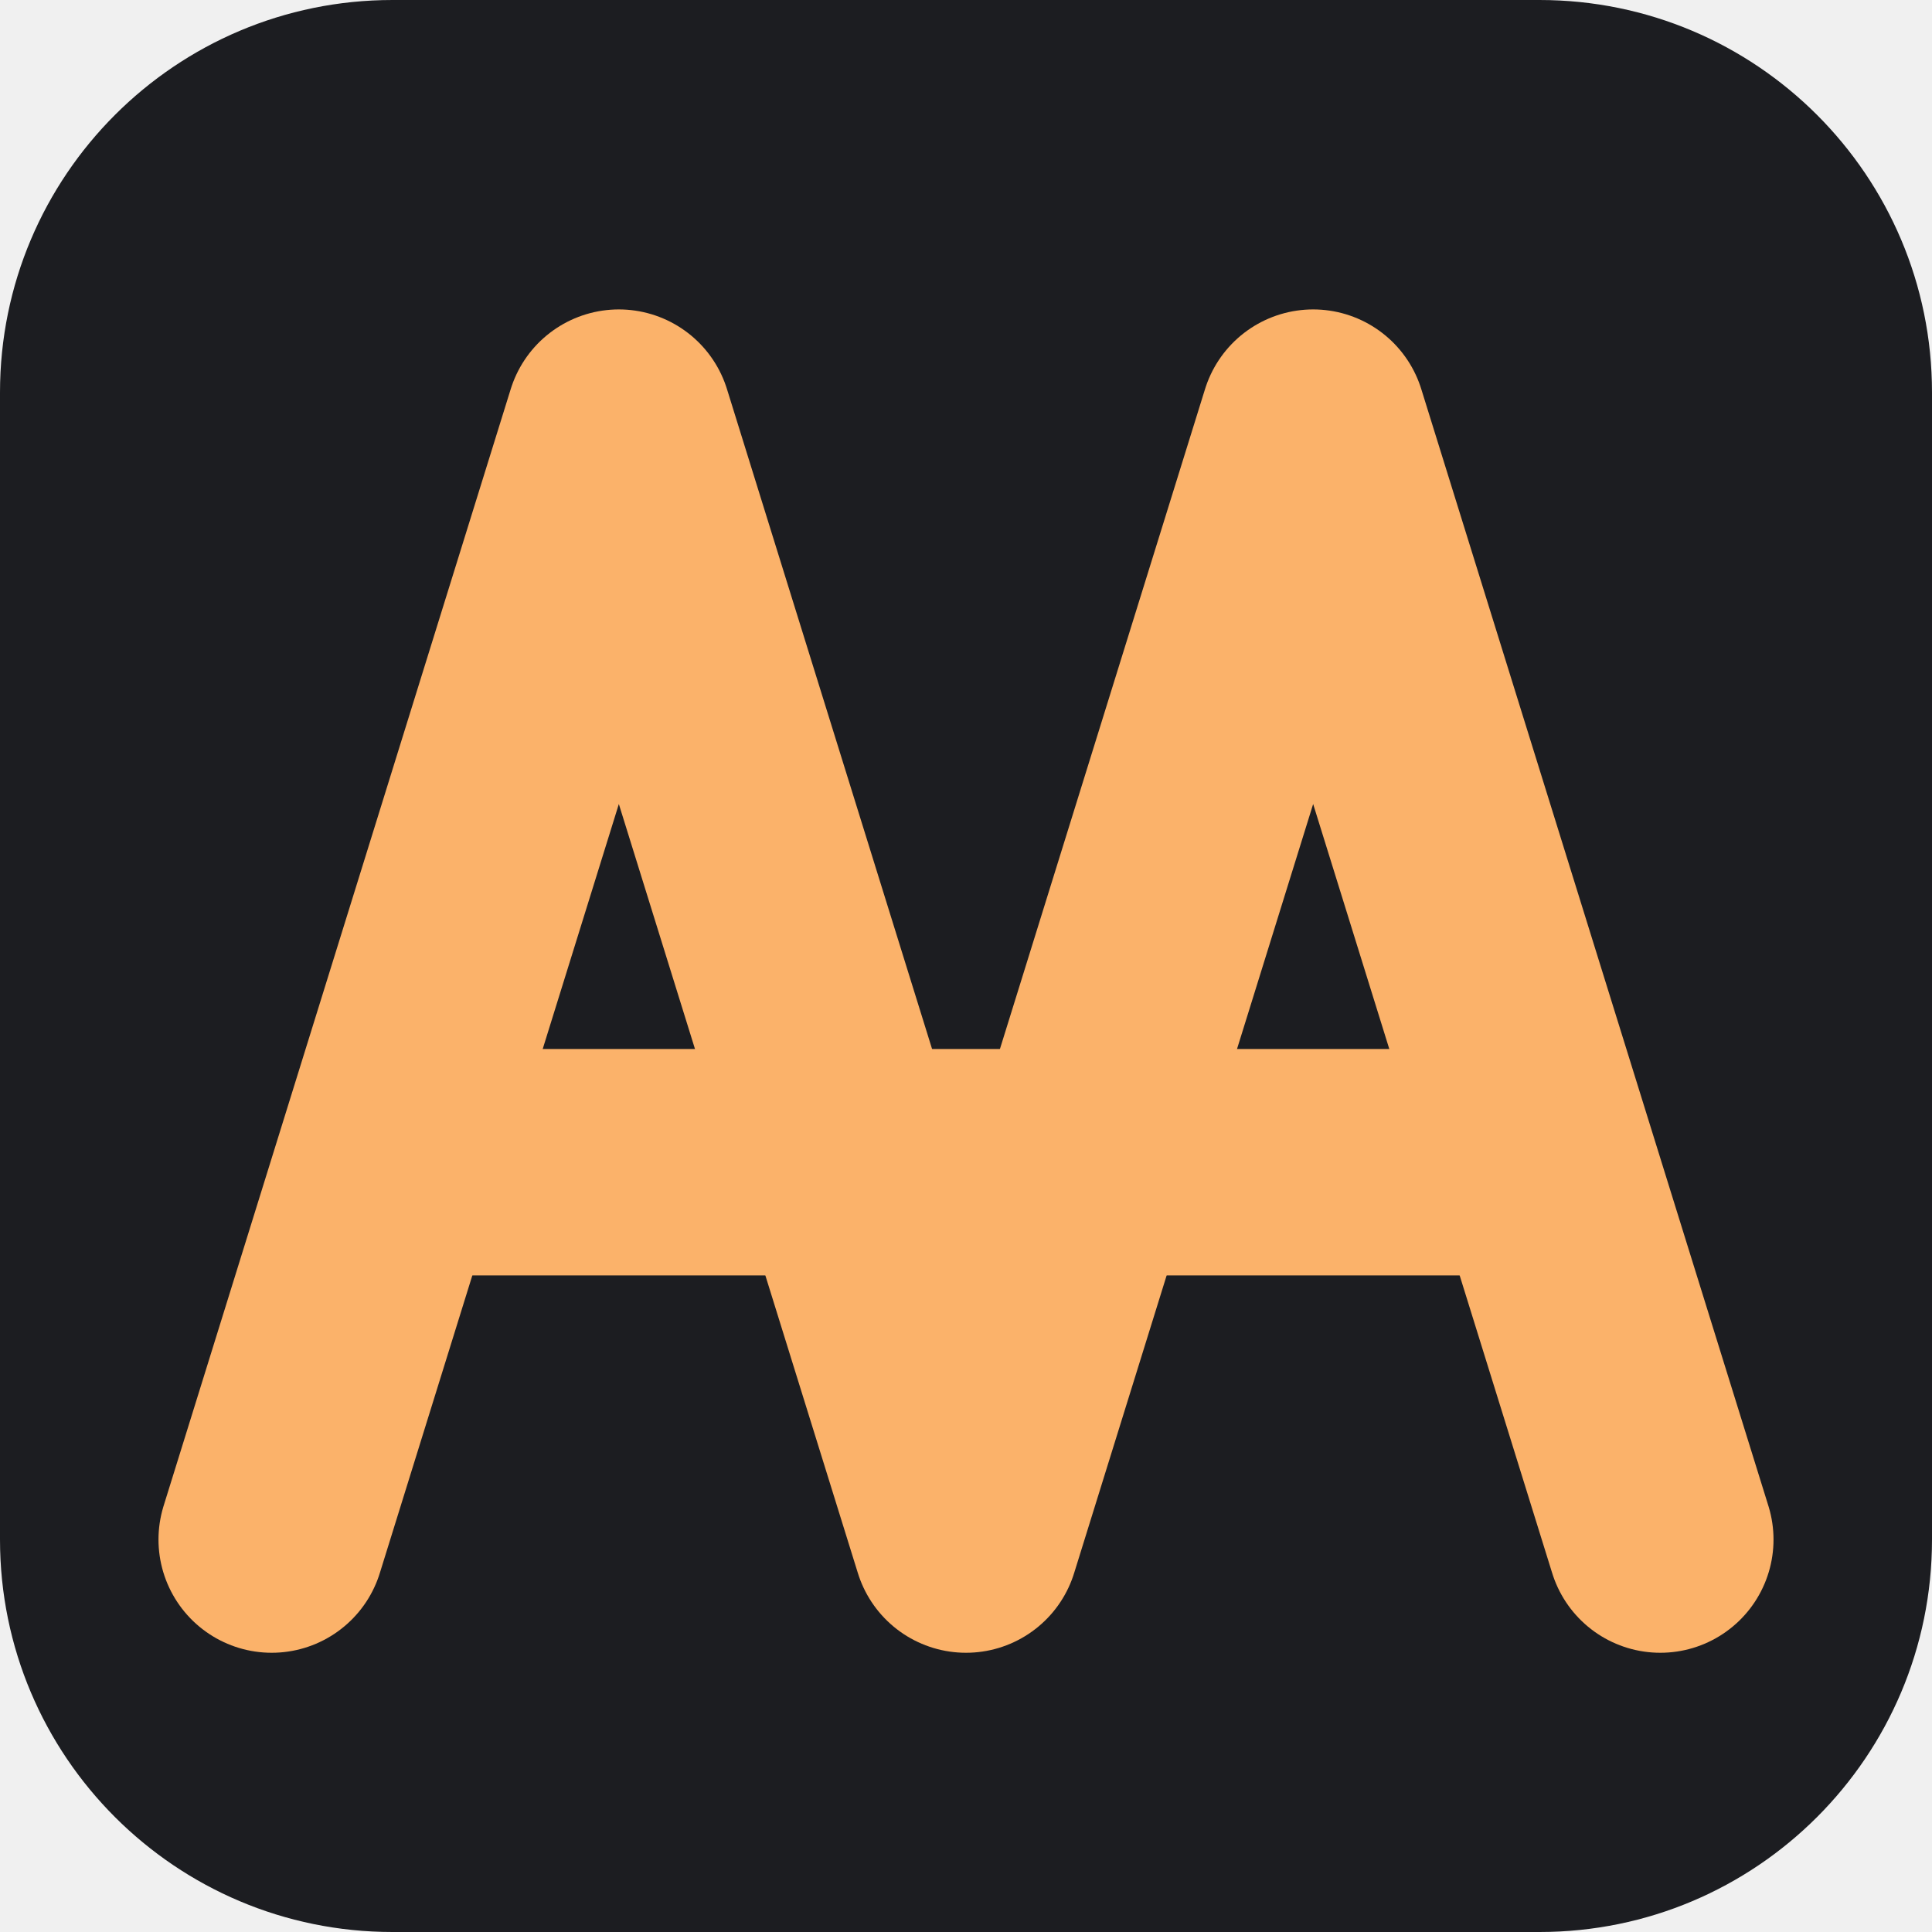
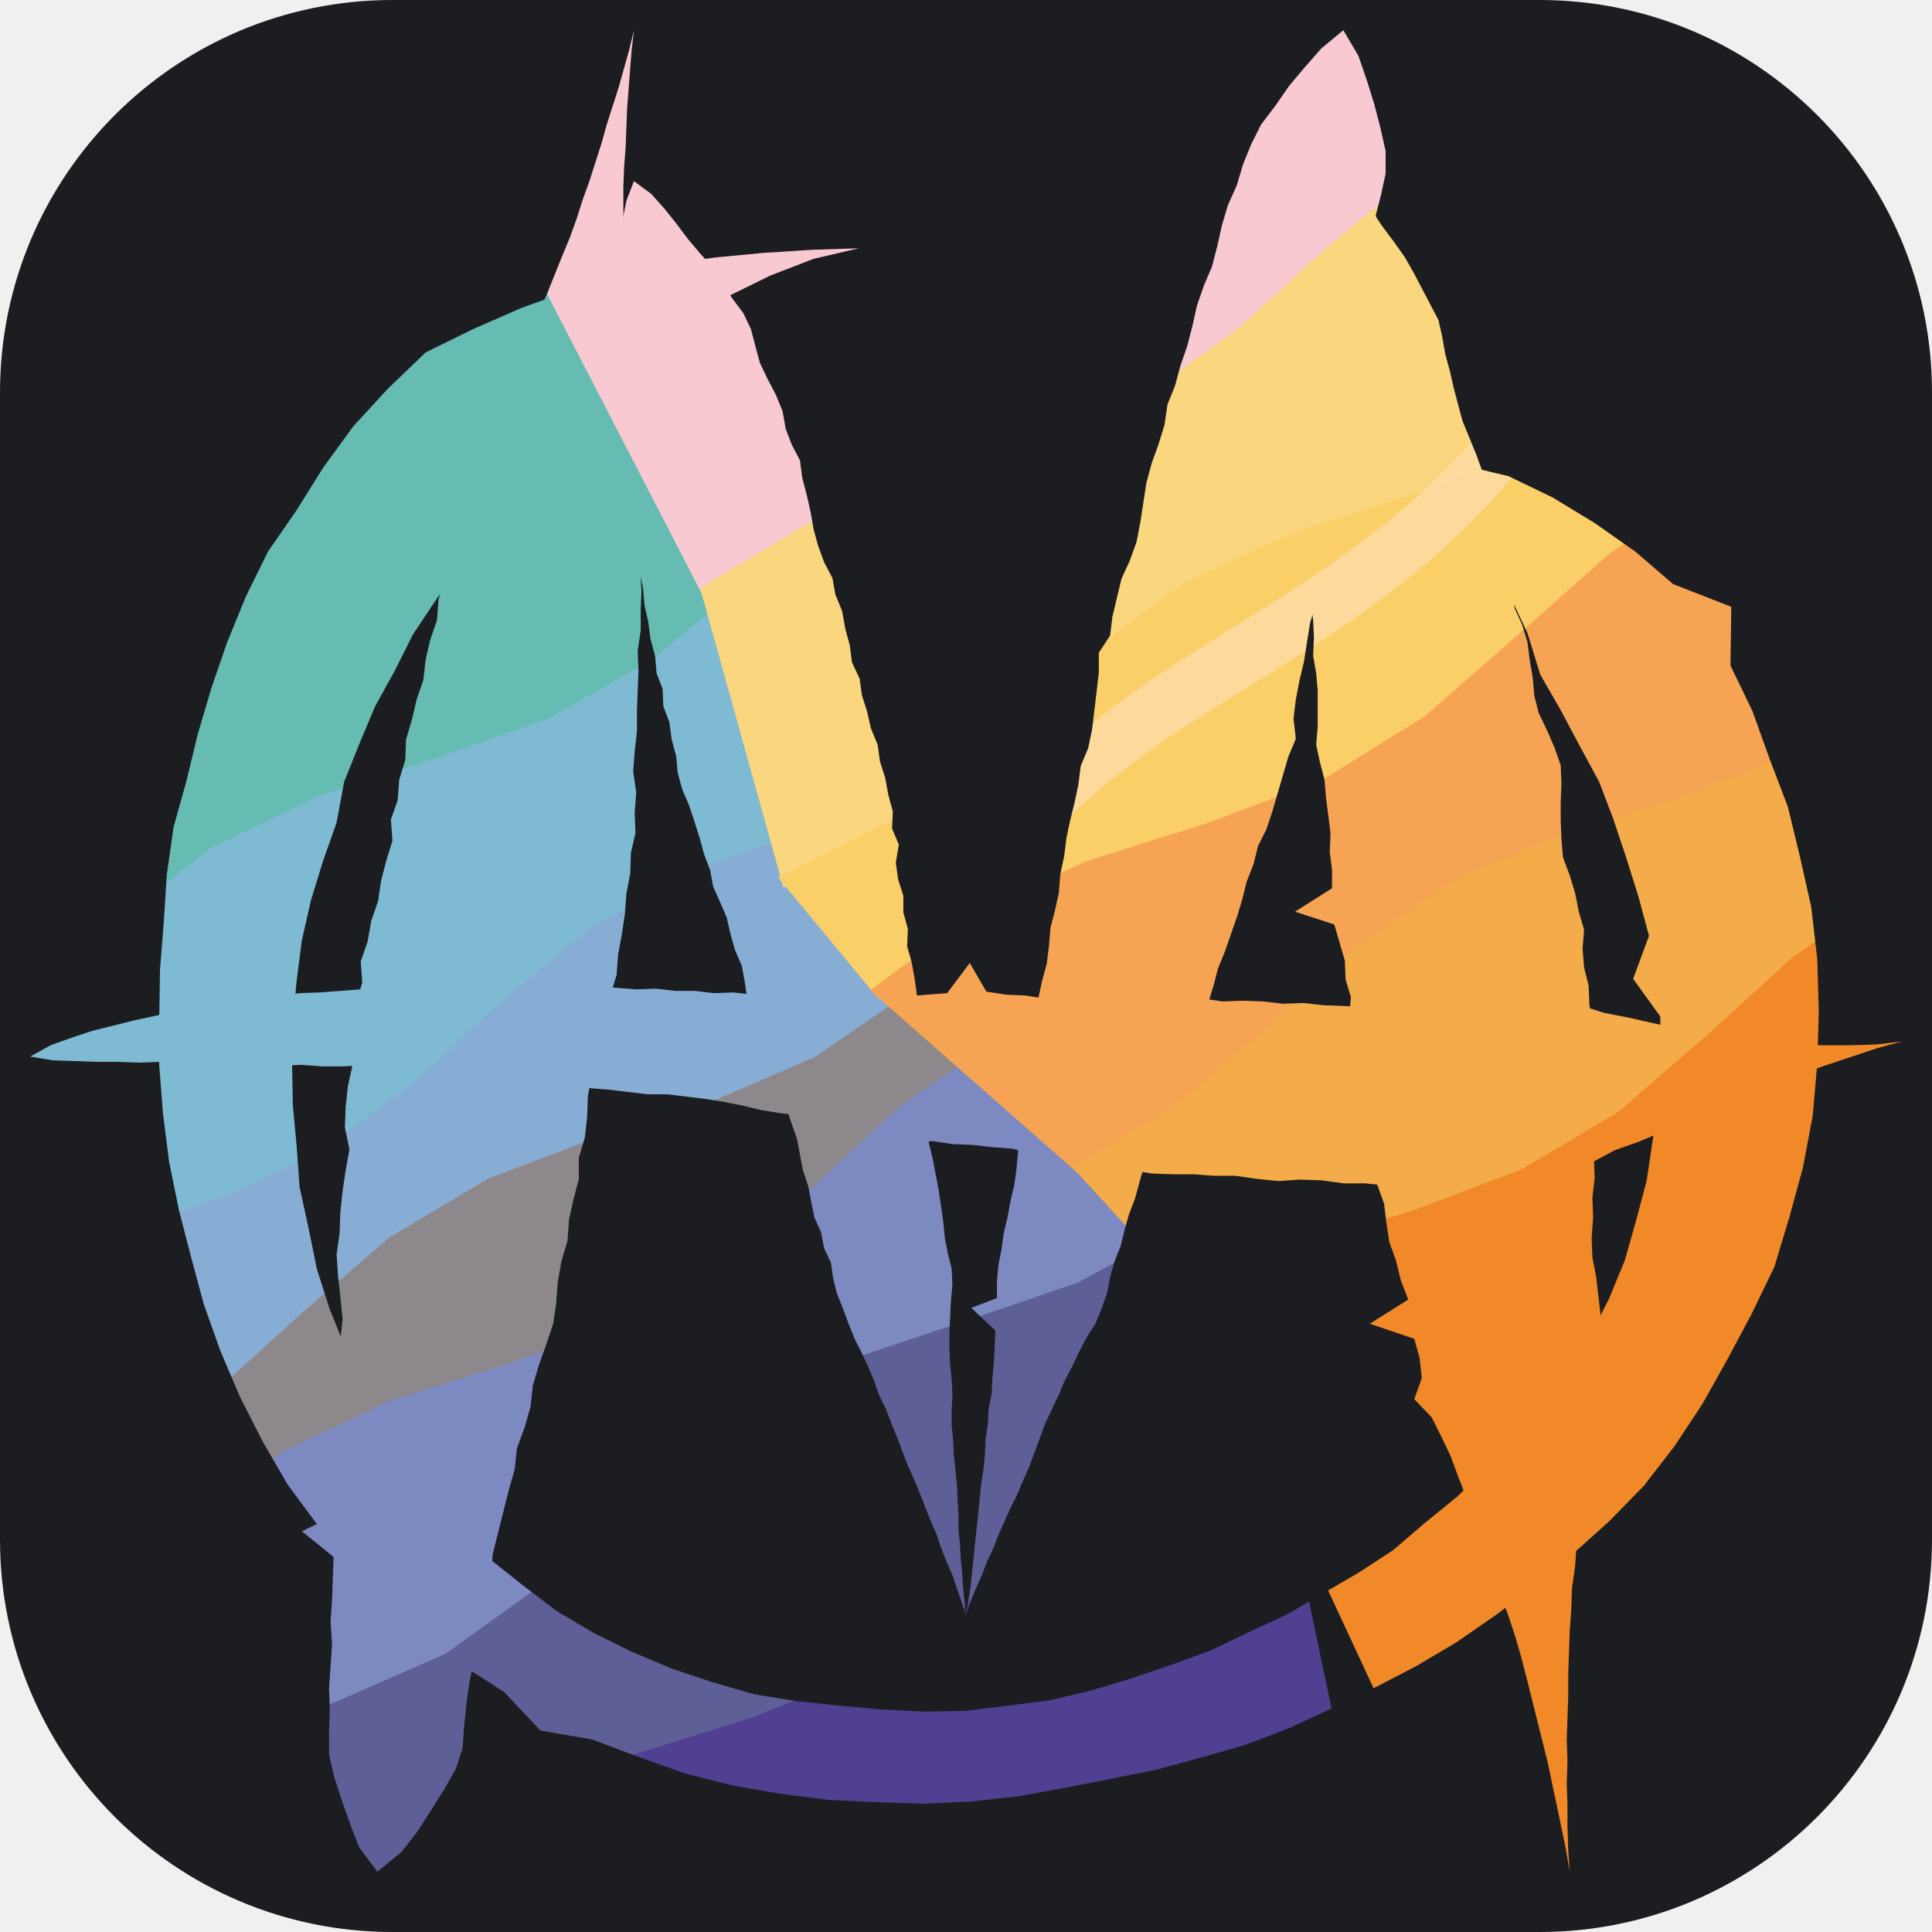
- <svg xmlns="http://www.w3.org/2000/svg" viewBox="0 0 256 256" width="256" height="256">
+ <svg xmlns="http://www.w3.org/2000/svg" width="256" height="256" viewBox="0 0 256 256">
  <rect width="256" height="256" rx="52" fill="#1C1D21" />
-   <g fill="none" stroke="#FBB26A" stroke-width="30" stroke-linecap="round" stroke-linejoin="round">
-     <polyline points="36,204 82,56 128,204 174,56 220,204" />
-     <line x1="62" y1="154" x2="194" y2="154" />
+   <mask id="m" style="mask-type:alpha" maskUnits="userSpaceOnUse" x="0" y="0" width="256" height="256">
+     <path fill="white" d="M193.2 61.5L195.2 67.9L197.8 73.3L200.0 78.8L202.4 83.9L204.1 89.4L206.8 94.1L209.3 98.8L211.9 103.6L213.8 108.6L215.5 113.7L217.1 118.8L218.5 124.0L216.4 129.7L220.0 134.7L220.0 140.2L219.8 145.6L219.0 151.0L218.2 156.4L216.8 161.7L215.3 167.0L213.2 172.1L210.7 177.0L207.9 181.8L204.6 186.3L200.9 190.4L197.1 194.4L193.1 198.3L188.8 201.8L184.6 205.4L180.0 208.4L175.2 211.2L170.4 214.0L165.4 216.3L160.4 218.7L155.2 220.6L149.9 222.4L144.6 224.0L139.1 225.3L133.6 226.0L128.0 226.7L122.4 226.8L116.7 226.5L111.1 226.0L105.5 225.4L99.9 224.5L94.4 222.9L89.0 221.1L83.8 218.9L78.7 216.4L73.8 213.5L69.2 210.0L64.8 206.5L60.7 202.4L57.0 198.2L53.6 193.6L50.7 188.8L48.1 183.8L45.8 178.7L43.7 173.5L42.0 168.2L40.9 162.8L39.7 157.3L39.3 151.8L38.8 146.4L38.7 140.9L38.8 135.4L39.3 130.0L40.0 124.6L41.2 119.3L42.8 114.1L44.6 109.0L45.6 103.6L47.6 98.6L49.7 93.6L52.3 88.9L54.7 84.1L57.7 79.6L60.8 75.2L64.0 70.9L67.9 67.1L71.8 63.5L75.0 58.9L78.5 54.4L82.4 50.1L86.7 46.1L91.5 42.5L96.6 39.2L102.1 36.5L107.8 34.3L113.8 32.9L113.8 32.9L107.6 33.1L101.3 33.5L94.9 34.1L88.4 35.0L81.9 36.5L75.5 38.5L69.1 40.8L62.7 43.6L56.4 46.7L51.4 51.5L46.8 56.5L42.8 62.0L39.3 67.6L35.5 73.1L32.6 79.0L30.1 85.1L28.0 91.2L26.2 97.3L24.7 103.5L23.0 109.6L22.1 115.9L21.7 122.2L21.2 128.5L21.1 134.9L21.1 141.2L21.6 147.6L22.4 153.9L23.7 160.3L25.3 166.5L27.0 172.8L29.2 179.0L31.8 185.1L34.8 191.0L38.1 196.7L42.1 202.1L46.5 207.1L51.0 212.1L55.9 216.7L61.2 220.6L66.8 224.2L71.6 229.3L78.5 230.5L84.6 232.8L90.8 235.0L97.1 236.6L103.5 237.7L109.8 238.5L116.2 238.8L122.5 239.0L128.8 238.7L135.0 238.0L141.1 236.9L147.2 235.7L153.2 234.5L159.1 232.9L165.0 231.2L170.8 229.0L176.4 226.4L182.0 223.7L187.6 220.8L193.0 217.6L198.2 214.0L203.4 210.1L208.3 206.0L213.2 201.6L217.8 196.9L221.9 191.6L225.6 186.0L228.9 180.1L232.1 174.1L235.1 167.9L237.1 161.3L238.9 154.7L240.2 147.8L240.8 140.9L241.0 134.0L240.8 127.1L240.0 120.2L238.5 113.5L236.9 106.9L234.5 100.6L232.2 94.2L229.3 88.2L229.4 80.4L221.7 77.4L216.7 73.1L211.3 69.3L205.7 65.9L199.9 63.1L193.2 61.5Z" />
+     <path fill="white" d="M50.0 248.0L53.2 245.4L55.3 242.7L57.1 239.9L58.8 237.2L60.4 234.4L61.3 231.6L61.5 228.7L61.8 225.8L62.2 222.9L62.8 220.1L63.2 217.2L63.8 214.4L64.6 211.6L65.0 208.7L65.3 205.9L66.0 203.1L66.7 200.3L67.4 197.5L68.2 194.7L68.5 191.9L69.5 189.2L70.3 186.4L70.6 183.6L71.4 180.9L72.4 178.1L73.3 175.4L73.7 172.7L73.9 169.9L74.4 167.1L75.2 164.4L75.4 161.6L76.0 158.9L76.7 156.2L76.7 153.4L77.5 150.7L77.8 148.0L77.9 145.2L78.4 142.5L79.1 139.9L79.9 137.2L80.6 134.5L80.9 131.8L81.7 129.2L81.9 126.5L82.4 123.8L82.8 121.1L83.0 118.4L83.5 115.8L83.6 113.0L84.2 110.4L84.1 107.7L84.3 105.0L83.9 102.2L84.1 99.6L84.4 96.9L84.4 94.2L84.5 91.5L84.6 88.9L84.5 86.2L84.9 83.5L84.9 80.8L85.0 78.2L84.8 75.5L85.0 72.8L91.7 71.2L85.3 67.6L85.6 64.9L85.3 62.2L84.5 59.4L83.8 56.7L83.5 54.0L83.1 51.3L83.0 48.6L83.0 45.9L82.8 43.3L82.6 40.6L82.7 38.0L82.7 35.3L82.7 32.7L82.6 30.0L82.6 27.4L82.6 24.8L82.7 22.1L82.9 19.5L83.0 16.9L83.1 14.3L83.3 11.7L83.5 9.1L83.7 6.6L84.0 4.0L84.0 4.0L83.4 6.5L82.7 9.0L82.0 11.5L81.2 14.0L80.4 16.5L79.7 19.0L78.9 21.5L78.1 24.0L77.2 26.5L76.4 29.0L75.5 31.5L74.5 33.9L73.5 36.4L72.5 38.9L71.4 41.4L70.5 43.9L69.3 46.4L68.1 48.8L67.1 51.3L65.9 53.8L64.8 56.3L63.4 58.8L62.0 61.2L61.3 63.8L60.7 66.4L60.3 69.1L59.9 71.7L59.1 74.3L58.8 76.9L58.1 79.5L57.9 82.2L57.0 84.8L56.4 87.4L56.1 90.1L55.2 92.7L54.6 95.3L53.8 98.0L53.7 100.7L52.9 103.3L52.7 106.0L51.8 108.6L52.0 111.4L51.2 114.0L50.5 116.7L50.1 119.4L49.2 122.0L48.7 124.8L47.8 127.4L48.0 130.2L47.2 132.9L47.2 135.7L47.4 138.5L46.7 141.2L46.1 143.9L45.8 146.7L45.7 149.4L46.3 152.3L45.8 155.1L45.4 157.8L45.1 160.6L45.0 163.4L44.6 166.2L44.8 169.1L45.1 171.9L45.4 174.8L45.1 177.6L45.4 180.5L45.1 183.4L45.2 186.2L45.0 189.1L44.8 191.9L45.1 194.8L44.8 197.7L44.8 200.6L40.0 202.9L44.2 206.3L44.1 209.1L44.0 212.0L43.8 214.9L44.0 217.9L43.8 220.8L43.6 223.7L43.7 226.6L43.6 229.5L43.6 232.5L44.3 235.5L45.3 238.6L46.4 241.7L47.6 244.8L50.0 248.0Z" />
+     <path fill="white" d="M84.0 24.0L83.0 26.6L82.5 29.1L82.1 31.6L81.7 34.1L81.3 36.5L80.7 39.0L80.5 41.5L80.0 44.0L79.6 46.4L80.2 48.6L80.4 50.9L80.4 53.3L80.6 55.6L81.0 57.8L81.3 60.1L81.9 62.3L82.4 64.5L82.6 66.8L83.0 69.1L83.2 71.4L84.0 73.5L84.7 75.7L85.2 77.9L85.4 80.2L85.9 82.4L86.2 84.7L86.8 86.9L87.0 89.2L87.8 91.3L87.9 93.6L88.7 95.7L89.0 98.0L89.6 100.2L89.8 102.4L90.4 104.6L91.3 106.7L92.0 108.8L92.7 111.0L93.3 113.2L94.1 115.3L94.5 117.5L95.4 119.5L96.3 121.6L96.8 123.8L97.4 125.9L98.3 128.0L98.7 130.2L99.0 132.3L99.9 134.4L100.6 136.5L101.4 138.5L102.3 140.6L102.8 142.7L103.4 144.8L104.2 146.8L104.9 148.9L105.6 150.9L106.0 153.0L106.4 155.1L107.1 157.2L107.5 159.3L107.9 161.3L108.8 163.3L109.2 165.4L110.1 167.3L110.4 169.4L110.9 171.4L111.7 173.4L112.4 175.3L113.2 177.3L114.1 179.1L115.0 181.0L115.8 182.9L116.5 184.9L117.4 186.7L118.1 188.6L118.9 190.5L119.6 192.4L120.3 194.2L121.1 196.0L121.9 197.9L122.6 199.7L123.3 201.5L124.1 203.3L124.7 205.1L125.4 206.9L126.2 208.7L126.8 210.5L127.4 212.2L128.0 214.0L128.0 214.0L127.8 212.2L127.6 210.3L127.5 208.4L127.3 206.5L127.2 204.6L127.0 202.7L127.0 200.7L126.9 198.8L126.8 196.8L126.6 194.8L126.4 192.9L126.3 190.9L126.1 188.9L126.1 186.9L126.2 184.8L126.1 182.8L125.9 180.8L125.8 178.7L125.8 176.6L125.9 174.5L126.0 172.4L126.2 170.2L126.1 168.1L125.6 166.1L125.2 164.1L125.0 162.0L124.7 159.9L124.4 157.8L124.0 155.7L123.6 153.6L123.1 151.5L122.7 149.4L122.4 147.3L122.1 145.1L122.1 142.9L122.2 140.7L121.9 138.5L121.8 136.3L121.4 134.1L121.5 131.9L121.2 129.7L120.8 127.5L120.2 125.4L120.3 123.1L119.7 120.9L119.7 118.7L119.0 116.5L118.7 114.3L119.1 111.9L118.2 109.8L118.3 107.5L117.7 105.3L117.3 103.1L116.6 100.9L116.3 98.7L115.4 96.5L114.9 94.3L114.2 92.1L113.9 89.9L112.9 87.8L112.6 85.5L112.0 83.3L111.6 81.0L110.7 78.8L110.3 76.6L109.2 74.5L108.4 72.3L107.8 70.1L107.4 67.8L106.9 65.6L106.3 63.3L106.0 61.0L104.9 58.9L104.1 56.8L103.7 54.5L102.8 52.3L101.7 50.2L100.7 48.1L100.1 45.9L99.5 43.6L98.5 41.5L97.0 39.5L95.7 37.5L94.4 35.4L92.7 33.5L91.1 31.6L89.6 29.6L88.0 27.6L86.3 25.7L84.0 24.0Z" />
+     <path fill="white" d="M178.0 4.0L175.1 6.4L172.9 8.9L170.8 11.4L169.0 14.0L167.1 16.5L165.8 19.1L164.7 21.8L163.9 24.5L162.7 27.2L161.9 29.9L161.3 32.6L160.6 35.3L159.5 37.9L158.6 40.5L158.0 43.2L157.3 45.9L156.4 48.5L155.7 51.1L154.7 53.6L154.3 56.3L153.5 58.9L152.6 61.4L151.9 64.0L151.5 66.6L151.1 69.2L150.6 71.8L149.7 74.3L148.6 76.7L148.0 79.2L147.4 81.7L147.1 84.2L145.6 86.5L145.6 89.1L145.3 91.7L145.0 94.2L144.7 96.7L144.2 99.1L143.2 101.5L142.9 103.9L142.4 106.3L141.8 108.7L141.3 111.1L141.0 113.5L140.5 115.8L140.3 118.3L139.8 120.6L139.2 122.9L139.0 125.3L138.7 127.7L138.1 129.9L137.6 132.2L137.1 134.5L136.7 136.7L136.7 139.1L136.8 141.5L136.4 143.7L136.0 145.9L135.5 148.2L135.1 150.4L134.9 152.6L134.7 154.8L134.4 157.0L133.9 159.1L133.5 161.3L133.0 163.4L132.7 165.6L132.3 167.6L132.1 169.8L132.1 172.0L128.7 173.3L131.9 176.3L131.8 178.4L131.7 180.5L131.5 182.6L131.4 184.7L131.0 186.7L130.9 188.7L130.6 190.7L130.5 192.8L130.3 194.8L130.0 196.7L129.8 198.7L129.6 200.7L129.4 202.6L129.2 204.5L129.0 206.5L128.8 208.4L128.6 210.3L128.3 212.2L128.0 214.0L128.0 214.0L128.6 212.2L129.3 210.5L130.1 208.7L130.8 206.9L131.6 205.2L132.3 203.4L133.1 201.6L133.9 199.8L134.8 198.0L135.6 196.1L136.4 194.3L137.1 192.4L137.8 190.5L138.5 188.6L139.4 186.7L140.3 184.8L141.1 182.9L142.1 181.0L143.0 179.1L144.0 177.2L145.2 175.3L146.0 173.3L146.7 171.3L147.1 169.2L147.7 167.1L148.5 165.1L149.0 163.0L149.6 160.9L150.4 158.8L151.0 156.6L151.6 154.5L152.2 152.3L153.1 150.2L153.9 148.1L154.9 146.0L155.8 143.8L156.8 141.7L157.7 139.6L158.4 137.3L159.0 135.0L160.1 132.9L160.8 130.6L161.4 128.3L162.3 126.1L163.1 123.8L163.9 121.5L164.6 119.2L165.2 116.8L166.1 114.5L166.7 112.1L167.8 109.9L168.6 107.5L169.3 105.1L170.0 102.7L170.7 100.3L171.7 97.9L171.4 95.2L171.7 92.7L172.2 90.1L172.8 87.6L173.2 85.0L173.6 82.5L174.4 80.0L174.5 77.3L174.7 74.6L175.2 72.0L175.8 69.4L178.8 67.4L176.8 64.1L177.1 61.5L177.8 58.8L178.2 56.1L178.6 53.4L179.0 50.7L179.6 48.0L180.2 45.3L180.9 42.6L181.5 39.9L181.6 37.1L181.9 34.2L182.3 31.4L182.3 28.5L183.0 25.8L183.6 23.0L183.6 20.0L182.9 16.9L182.1 13.8L181.1 10.6L180.0 7.4L178.0 4.0Z" />
+     <path fill="white" d="M178.0 24.0L176.6 26.5L175.8 28.9L175.1 31.3L174.5 33.7L174.2 36.0L173.6 38.4L173.3 40.8L172.6 43.1L172.4 45.5L172.8 47.7L172.7 50.0L172.6 52.3L172.5 54.6L172.4 56.9L172.9 59.1L173.3 61.4L173.7 63.6L173.8 65.9L173.5 68.3L173.2 70.6L173.4 72.9L173.3 75.3L173.6 77.6L173.7 79.9L174.0 82.2L174.1 84.5L174.0 86.9L174.4 89.2L174.6 91.5L174.6 93.9L174.6 96.3L174.4 98.7L174.9 101.0L175.5 103.3L175.7 105.7L176.0 108.0L176.3 110.4L176.2 112.9L176.5 115.2L176.5 117.7L171.6 120.8L176.8 122.5L177.5 124.9L178.2 127.3L178.3 129.8L179.0 132.1L178.8 134.7L178.9 137.1L177.6 139.8L179.9 142.0L180.2 144.5L180.5 147.0L181.2 149.5L181.7 152.0L182.4 154.5L182.5 157.0L183.4 159.5L183.7 162.0L184.1 164.6L185.0 167.1L185.6 169.6L186.6 172.2L181.5 175.4L187.4 177.4L188.1 179.9L188.4 182.6L187.4 185.4L189.7 187.8L191.0 190.4L192.2 192.9L193.2 195.6L194.2 198.2L195.3 200.8L196.2 203.5L197.1 206.1L198.1 208.8L198.9 211.5L199.9 214.2L200.8 216.9L201.6 219.7L202.3 222.4L203.0 225.2L203.7 228.0L204.4 230.8L205.1 233.6L205.7 236.5L206.3 239.3L206.9 242.2L207.5 245.1L208.0 248.0L208.0 248.0L207.8 245.1L207.7 242.1L207.7 239.2L207.6 236.3L207.7 233.3L207.6 230.5L207.7 227.6L207.8 224.7L207.8 221.8L207.9 218.9L208.0 216.1L208.2 213.3L208.3 210.4L208.7 207.6L208.9 204.8L209.2 202.0L209.4 199.2L209.6 196.4L209.7 193.6L210.3 190.8L211.1 188.0L211.5 185.3L212.0 182.5L211.9 179.8L211.8 177.1L212.1 174.4L211.8 171.8L211.5 169.2L211.0 166.6L210.9 164.0L211.1 161.3L211.0 158.7L211.3 156.1L211.2 153.5L211.0 150.9L210.4 148.4L210.5 145.9L210.7 143.3L210.9 140.7L210.8 138.2L211.0 135.6L210.6 133.1L210.5 130.6L209.9 128.2L209.7 125.7L209.9 123.2L209.2 120.8L208.7 118.3L208.0 116.0L207.1 113.6L206.9 111.2L206.8 108.7L206.8 106.3L206.9 103.8L206.8 101.4L206.0 99.1L205.0 96.8L203.9 94.5L203.3 92.2L203.1 89.8L202.7 87.5L202.4 85.1L201.7 82.8L200.7 80.6L200.3 78.3L200.1 76.0L199.6 73.6L198.8 71.4L198.0 69.2L197.7 66.9L196.8 64.7L196.4 62.4L195.6 60.2L194.7 58.0L193.8 55.8L193.2 53.6L192.6 51.3L192.1 49.1L191.5 46.9L191.1 44.6L190.6 42.4L189.5 40.3L188.4 38.2L187.3 36.1L186.1 34.0L184.6 31.9L183.1 29.9L181.8 27.9L180.3 25.9L178.0 24.0Z" />
+     <path fill="white" d="M4.0 140.0L7.0 140.5L9.9 140.6L12.8 140.7L15.6 140.7L18.4 140.8L21.2 140.7L23.9 140.8L26.6 140.8L29.4 140.8L32.0 140.9L34.7 141.1L37.4 141.2L40.0 141.1L42.6 141.3L45.2 141.3L47.8 141.2L50.4 141.2L53.0 141.4L55.6 141.6L58.1 141.9L60.7 142.0L63.2 142.4L65.7 142.8L68.3 143.0L70.8 143.1L73.3 143.3L75.8 143.8L78.3 144.2L80.8 144.4L83.3 144.7L85.8 145.0L88.4 145.0L90.9 145.3L93.4 145.6L95.9 146.0L98.4 146.5L100.9 147.1L103.4 147.5L105.9 147.8L108.4 148.2L111.0 148.6L113.5 149.2L116.0 149.4L118.6 149.9L121.0 151.4L123.6 151.2L126.2 151.6L128.8 151.7L131.4 152.0L134.1 152.2L136.7 152.9L139.3 153.1L141.9 153.7L144.6 154.2L147.3 154.9L150.0 155.1L152.7 155.5L155.4 155.6L158.2 155.6L160.9 155.8L163.7 155.8L166.5 156.2L169.4 156.5L172.2 156.3L175.1 156.4L178.0 156.8L180.9 156.8L183.8 157.1L186.7 156.9L189.7 156.9L192.7 156.4L195.7 156.3L198.7 156.1L201.8 155.7L204.9 155.5L207.9 154.9L211.0 154.0L214.0 152.4L217.1 151.3L220.2 150.0L223.3 148.5L226.3 147.1L229.5 145.8L232.6 144.5L235.7 143.3L238.9 142.2L242.1 141.1L245.4 140.0L248.7 138.9L252.0 138.0L252.0 138.0L248.6 138.4L245.1 138.5L241.7 138.5L238.3 138.5L235.0 138.2L231.6 137.8L228.4 137.4L225.1 136.9L221.9 136.2L218.7 135.5L215.6 134.8L212.5 134.2L209.4 133.2L206.4 132.7L203.5 132.9L200.6 132.6L197.7 132.6L194.9 132.5L192.0 132.5L189.2 132.7L186.4 132.8L183.7 133.1L180.9 133.5L178.2 133.3L175.4 133.2L172.7 132.9L170.0 133.0L167.4 132.7L164.7 132.6L162.0 132.7L159.4 132.3L156.7 132.3L154.1 132.6L151.5 132.5L148.8 132.4L146.2 132.5L143.6 132.4L141.0 132.5L138.4 132.3L135.8 131.9L133.3 131.8L130.7 131.4L128.5 127.6L125.5 131.6L122.9 131.8L120.3 132.0L117.8 131.7L115.2 131.7L112.6 131.9L110.0 131.9L107.4 132.1L104.8 132.3L102.3 132.1L99.7 131.8L97.2 131.5L94.6 131.6L92.1 131.3L89.5 131.3L86.9 131.0L84.3 131.1L81.8 130.9L79.2 130.7L76.6 130.5L74.0 130.7L71.4 131.0L68.8 130.8L66.2 130.7L63.6 130.8L61.0 130.7L58.3 130.9L55.7 130.9L53.1 130.9L50.4 130.9L47.7 131.1L45.1 131.3L42.4 131.5L39.7 131.6L37.0 131.9L34.3 132.3L31.5 132.7L28.8 133.0L26.1 133.5L23.3 134.0L20.6 134.6L17.8 135.2L15.0 135.9L12.2 136.6L9.5 137.5L6.7 138.5L4.0 140.0Z" />
+   </mask>
+   <g mask="url(#m)">
+     <g transform="rotate(-30 128 134)">
+       <path fill="#66BCB2" stroke="#66BCB2" stroke-width="1.5" d="M-120.0 -124.0L-103.8 -122.2L-87.7 -118.6L-71.5 -116.1L-55.3 -116.9L-39.1 -120.3L-23.0 -123.4L-6.8 -123.7L9.4 -120.9L25.5 -117.3L41.7 -116.0L57.9 -118.1L74.1 -121.7L90.2 -123.9L106.4 -122.8L122.6 -119.4L138.8 -116.4L131.0 70.9L115.3 73.6L99.6 73.5L83.9 70.6L68.2 67.2L52.5 66.0L36.9 68.0L21.2 71.6L5.5 73.9L-10.2 73.1L-25.9 69.9L-41.6 66.7L-57.3 66.2L-72.9 68.6L-88.6 72.2L-104.3 74.0L-120.0 72.6Z" />
+       <path fill="#7EBAD2" stroke="#7EBAD2" stroke-width="1.5" d="M-120.0 72.6L-104.3 74.0L-88.6 72.2L-72.9 68.6L-57.3 66.2L-41.6 66.7L-25.9 69.9L-10.2 73.1L5.5 73.9L21.2 71.6L36.9 68.0L52.5 66.0L68.2 67.2L83.9 70.6L99.6 73.5L115.3 73.6L131.0 70.9L120.2 103.1L105.2 100.4L90.2 100.3L75.1 102.9L60.1 106.3L45.1 108.0L30.1 106.8L15.1 103.5L0.1 100.6L-14.9 100.2L-29.9 102.6L-44.9 106.0L-60.0 107.9L-75.0 107.0L-90.0 103.9L-105.0 100.9L-120.0 100.1Z" />
+       <path fill="#87ADD4" stroke="#87ADD4" stroke-width="1.5" d="M-120.0 100.1L-105.0 100.9L-90.0 103.9L-75.0 107.0L-60.0 107.9L-44.9 106.0L-29.9 102.6L-14.9 100.2L0.1 100.6L15.1 103.5L30.1 106.8L45.1 108.0L60.1 106.3L75.1 102.9L90.2 100.3L105.2 100.4L120.2 103.1L122.8 128.8L107.6 130.0L92.4 128.2L77.3 124.8L62.1 122.3L46.9 122.5L31.7 125.4L16.6 128.7L1.4 130.0L-13.8 128.3L-29.0 124.9L-44.1 122.3L-59.3 122.5L-74.5 125.2L-89.7 128.6L-104.8 130.0L-120.0 128.4Z" />
+       <path fill="#8D888C" stroke="#8D888C" stroke-width="1.5" d="M-120.0 128.4L-104.8 130.0L-89.7 128.6L-74.5 125.2L-59.3 122.5L-44.1 122.3L-29.0 124.9L-13.8 128.3L1.4 130.0L16.6 128.7L31.7 125.4L46.9 122.5L62.1 122.3L77.3 124.8L92.4 128.2L107.6 130.0L122.8 128.8L129.8 140.0L114.2 141.3L98.6 144.8L82.9 147.6L67.3 147.6L51.7 144.8L36.1 141.3L20.5 140.0L4.9 141.8L-10.7 145.3L-26.3 147.8L-41.9 147.3L-57.6 144.2L-73.2 140.9L-88.8 140.1L-104.4 142.3L-120.0 145.9Z" />
+       <path fill="#7D89C1" stroke="#7D89C1" stroke-width="1.5" d="M-120.0 145.9L-104.4 142.3L-88.8 140.1L-73.2 140.9L-57.6 144.2L-41.9 147.3L-26.3 147.8L-10.7 145.3L4.9 141.8L20.5 140.0L36.1 141.3L51.7 144.8L67.3 147.6L82.9 147.6L98.6 144.8L114.2 141.3L129.8 140.0L138.9 173.7L122.8 173.3L106.6 170.1L90.4 166.8L74.2 166.2L58.0 168.8L41.8 172.4L25.7 174.0L9.5 172.2L-6.7 168.6L-22.9 166.1L-39.1 166.9L-55.3 170.3L-71.4 173.4L-87.6 173.7L-103.8 170.9L-120.0 167.3Z" />
+       <path fill="#5E5F97" stroke="#5E5F97" stroke-width="1.5" d="M-120.0 167.3L-103.8 170.9L-87.6 173.7L-71.4 173.4L-55.3 170.3L-39.1 166.9L-22.9 166.1L-6.7 168.6L9.5 172.2L25.7 174.0L41.8 172.4L58.0 168.8L74.2 166.2L90.4 166.8L106.6 170.1L122.8 173.3L138.9 173.7L136.7 196.3L120.6 196.5L104.6 199.6L88.5 203.0L72.5 203.9L56.5 201.6L40.4 198.0L24.4 196.0L8.3 197.4L-7.7 200.9L-23.8 203.7L-39.8 203.4L-55.8 200.4L-71.9 197.0L-87.9 196.1L-104.0 198.4L-120.0 202.1Z" />
+       <path fill="#513F92" stroke="#513F92" stroke-width="1.5" d="M-120.0 202.1L-104.0 198.4L-87.9 196.1L-71.9 197.0L-55.8 200.4L-39.8 203.4L-23.8 203.7L-7.7 200.9L8.3 197.4L24.4 196.0L40.4 198.0L56.5 201.6L72.5 203.9L88.5 203.0L104.6 199.6L120.6 196.5L136.7 196.3L121.5 242.7L106.4 244.0L91.3 242.3L76.2 239.0L61.1 236.3L46.1 236.4L31.0 239.2L15.9 242.5L0.8 244.0L-14.3 242.5L-29.4 239.2L-44.5 236.5L-59.6 236.3L-74.7 238.9L-89.8 242.3L-104.9 244.0L-120.0 242.8Z" />
+       <path fill="#8D888C" stroke="#8D888C" stroke-width="1.5" d="M-120.0 242.8L-104.9 244.0L-89.8 242.3L-74.7 238.9L-59.6 236.3L-44.5 236.5L-29.4 239.2L-14.3 242.5L0.8 244.0L15.9 242.5L31.0 239.2L46.1 236.4L61.1 236.3L76.2 239.0L91.3 242.3L106.4 244.0L121.5 242.7L120.1 403.8L105.1 401.4L90.1 398.0L75.1 396.1L60.0 397.0L45.0 400.1L30.0 403.2L15.0 403.9L0.0 401.8L-15.0 398.4L-30.0 396.1L-45.0 396.7L-60.0 399.7L-75.0 402.9L-90.0 404.0L-105.0 402.2L-120.0 398.8Z" />
+       <path fill="#F8C9D1" stroke="#F8C9D1" stroke-width="1.5" d="M134.8 -116.7L150.0 -119.7L165.2 -122.9L180.4 -124.0L195.6 -122.0L210.8 -118.6L226.0 -116.2L241.2 -116.7L256.4 -119.6L271.6 -122.9L286.8 -124.0L302.0 -122.1L317.2 -118.7L332.4 -116.2L347.6 -116.6L362.8 -119.5L378.0 -122.8L378.0 72.5L362.3 69.1L346.5 68.1L330.8 70.1L315.0 73.7L299.3 75.9L283.5 75.0L267.8 71.7L252.1 68.6L236.3 68.3L220.6 70.9L204.8 74.4L189.1 76.0L173.3 74.4L157.6 70.9L141.9 68.3L126.1 68.6Z" />
+       <path fill="#FAD67F" stroke="#FAD67F" stroke-width="1.5" d="M126.1 68.6L141.9 68.3L157.6 70.9L173.3 74.4L189.1 76.0L204.8 74.4L220.6 70.9L236.3 68.3L252.1 68.6L267.8 71.7L283.5 75.0L299.3 75.9L315.0 73.7L330.8 70.1L346.5 68.1L362.3 69.1L378.0 72.5L378.0 102.0L361.6 105.7L345.3 107.9L328.9 106.8L312.5 103.3L296.2 100.4L279.8 100.5L263.5 103.7L247.1 107.1L230.7 107.8L214.4 105.3L198.0 101.6L181.6 100.0L165.3 101.8L148.9 105.5L132.5 107.9L116.2 107.0Z" />
+       <path fill="#FBCF67" stroke="#FBCF67" stroke-width="1.5" d="M116.2 107.0L132.5 107.9L148.9 105.5L165.3 101.8L181.6 100.0L198.0 101.6L214.4 105.3L230.7 107.8L247.1 107.1L263.5 103.7L279.8 100.5L296.2 100.4L312.5 103.3L328.9 106.8L345.3 107.9L361.6 105.7L378.0 102.0L378.0 128.2L361.8 124.9L345.7 124.1L329.5 126.6L313.4 130.3L297.2 132.0L281.0 130.4L264.9 126.8L248.7 124.2L232.5 124.8L216.4 128.1L200.2 131.3L184.1 131.8L167.9 129.1L151.7 125.5L135.6 124.0L119.4 125.9Z" />
+       <path fill="#F6A453" stroke="#F6A453" stroke-width="1.5" d="M119.4 125.9L135.6 124.0L151.7 125.5L167.9 129.1L184.1 131.8L200.2 131.3L216.4 128.1L232.5 124.8L248.7 124.2L264.9 126.8L281.0 130.4L297.2 132.0L313.4 130.3L329.5 126.6L345.7 124.1L361.8 124.9L378.0 128.2L378.0 155.9L362.5 159.1L347.1 159.9L331.6 157.7L316.2 154.2L300.7 152.1L285.3 153.0L269.8 156.2L254.4 159.3L238.9 159.8L223.5 157.4L208.0 153.9L192.6 152.0L177.1 153.2L161.7 156.5L146.2 159.4L130.8 159.7Z" />
+       <path fill="#F3AC49" stroke="#F3AC49" stroke-width="1.5" d="M130.8 159.7L146.2 159.4L161.7 156.5L177.1 153.2L192.6 152.0L208.0 153.9L223.5 157.4L238.9 159.8L254.4 159.3L269.8 156.2L285.3 153.0L300.7 152.1L316.2 154.2L331.6 157.7L347.1 159.9L362.5 159.1L378.0 155.9L378.0 186.9L362.9 183.5L347.7 182.0L332.6 183.5L317.4 186.8L302.3 189.6L287.1 189.7L272.0 187.1L256.9 183.7L241.7 182.0L226.6 183.3L211.4 186.6L196.3 189.5L181.2 189.7L166.0 187.2L150.9 183.8L135.7 182.0Z" />
+       <path fill="#F18928" stroke="#F18928" stroke-width="1.5" d="M135.7 182.0L150.9 183.8L166.0 187.2L181.2 189.7L196.3 189.5L211.4 186.6L226.6 183.3L241.7 182.0L256.9 183.7L272.0 187.1L287.1 189.7L302.3 189.6L317.4 186.8L332.6 183.5L347.7 182.0L362.9 183.5L378.0 186.9L378.0 396.4L361.6 396.5L345.3 399.7L328.9 403.1L312.5 403.8L296.1 401.3L279.8 397.6L263.4 396.0L247.0 397.8L230.7 401.5L214.3 403.9L197.9 403.0L181.5 399.5L165.2 396.5L148.8 396.5L132.4 399.5L116.1 403.0Z" />
+       <path fill="#FEDAA5" opacity=".85" d="M150 112 C175 104 200 112 230 100 L231 107 C200 120 176 112 151 119Z" />
+     </g>
  </g>
</svg>
